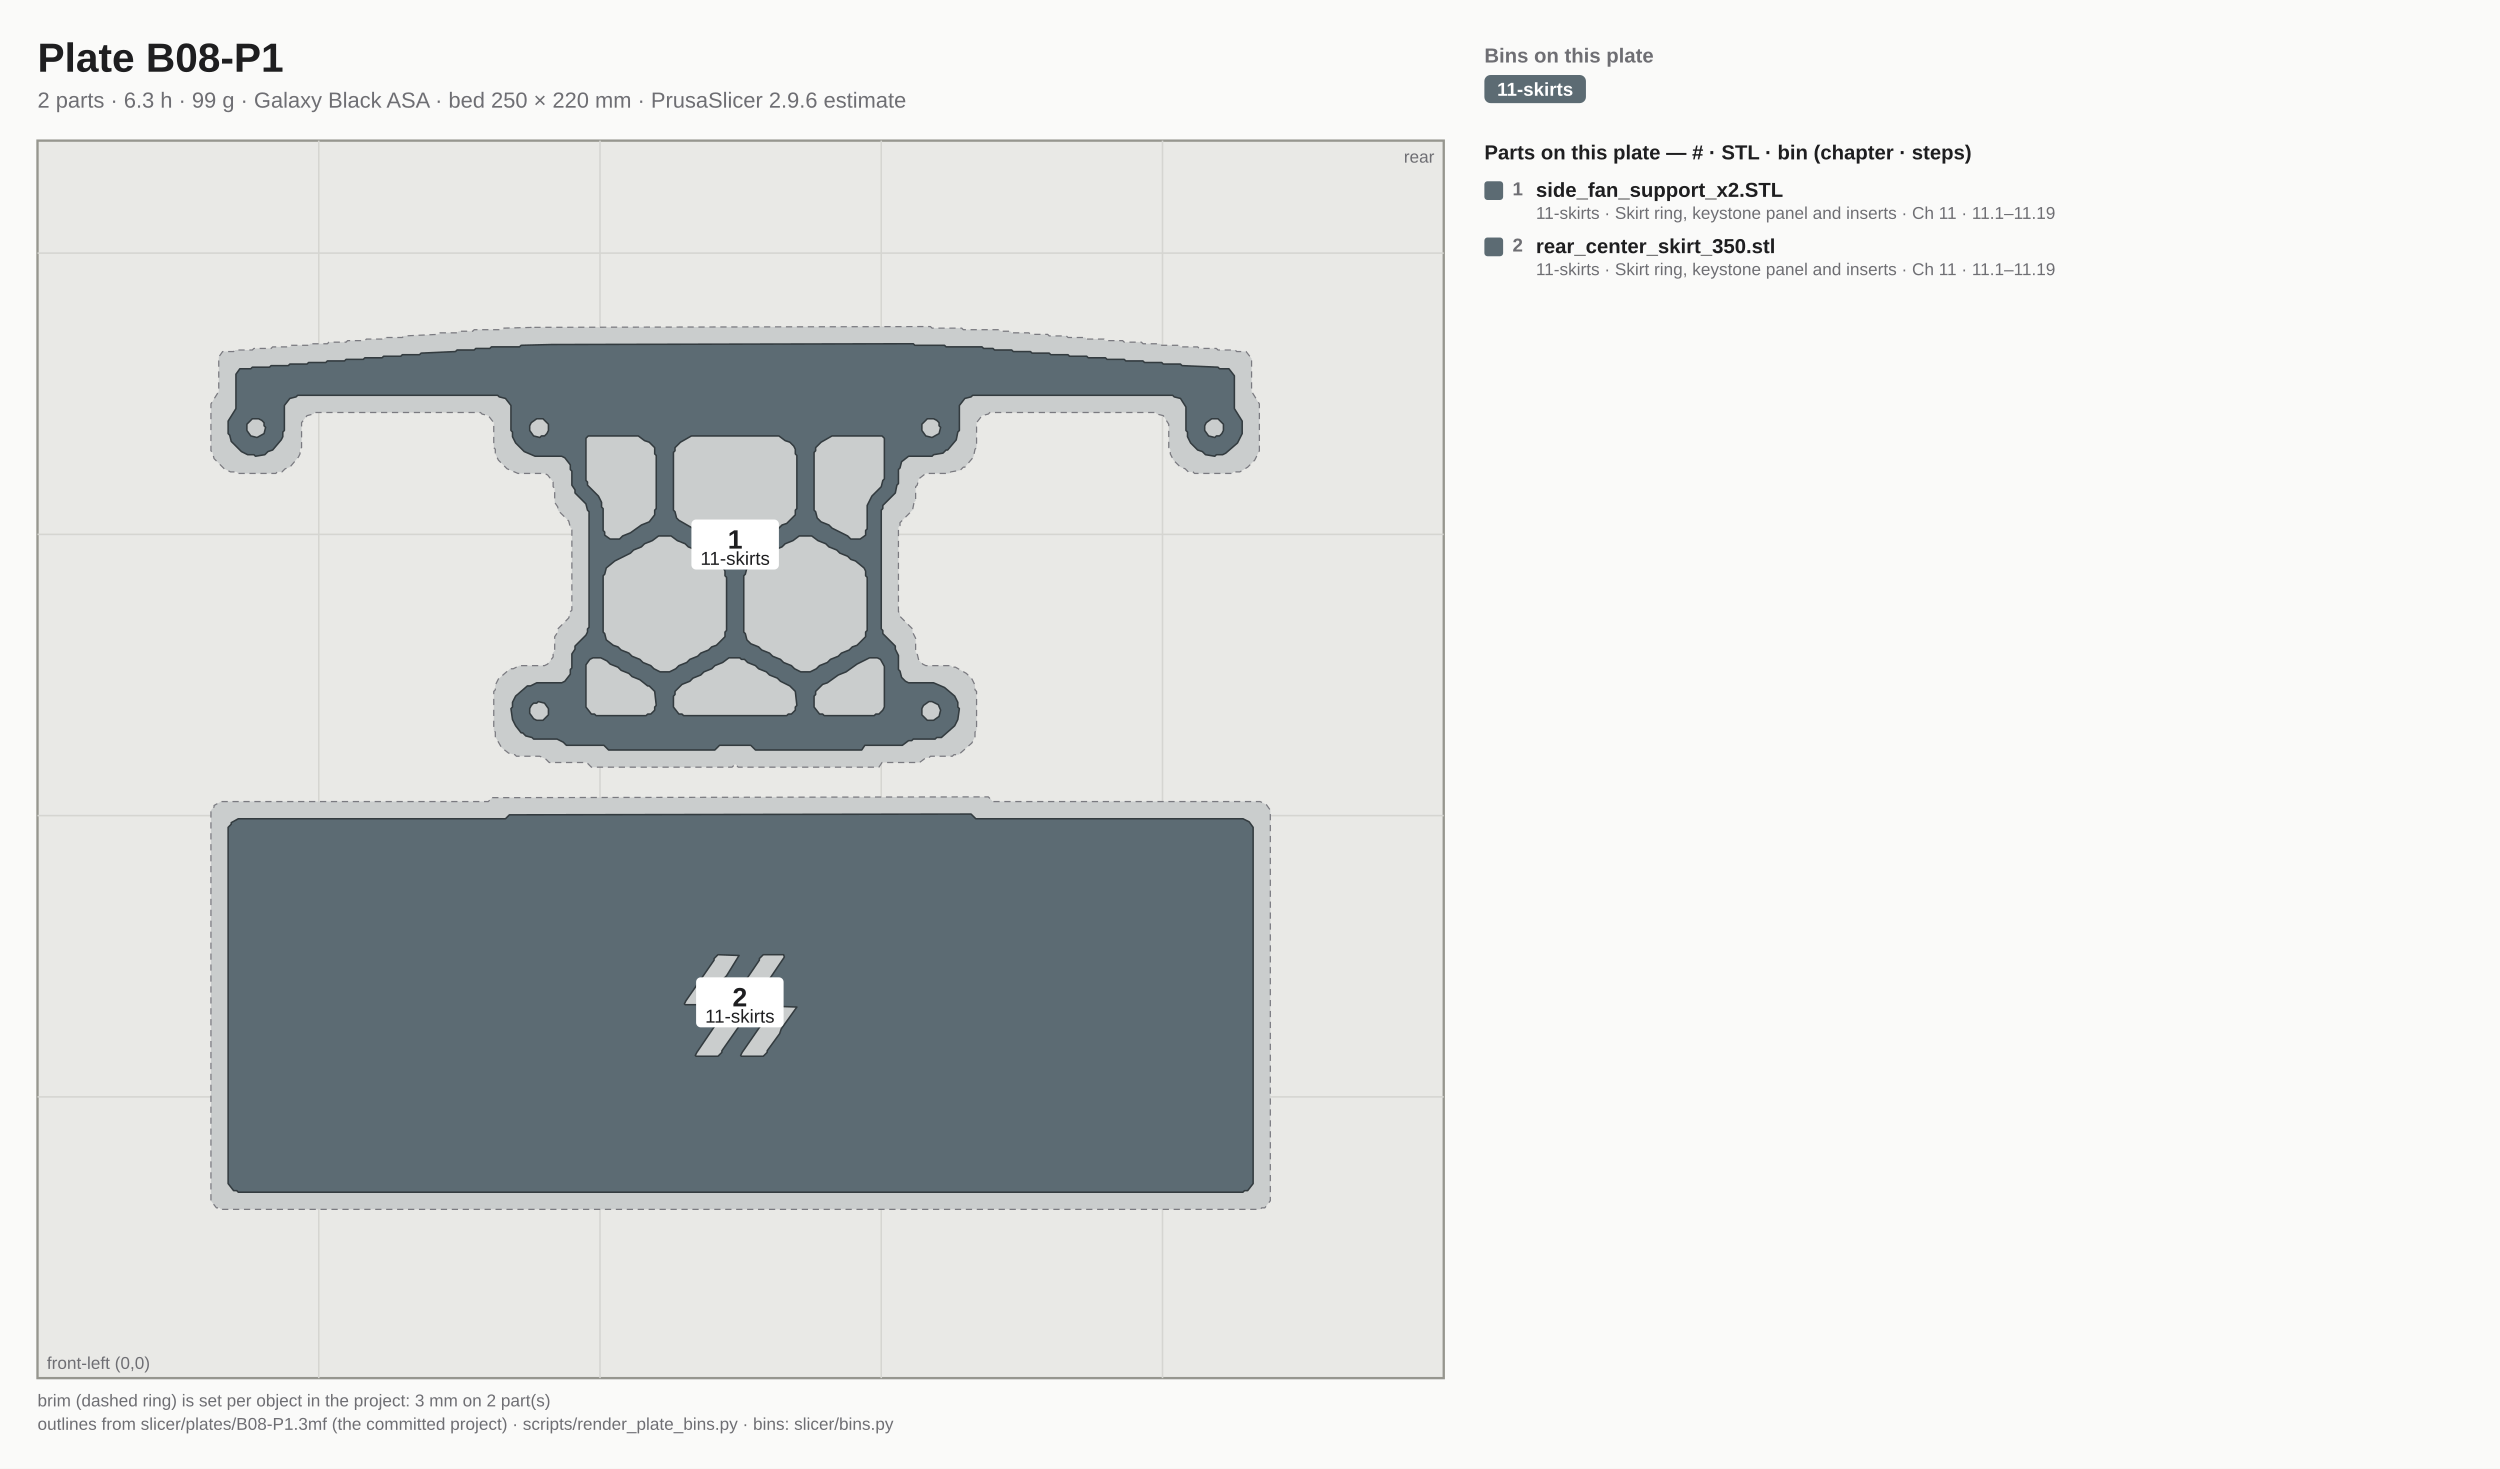
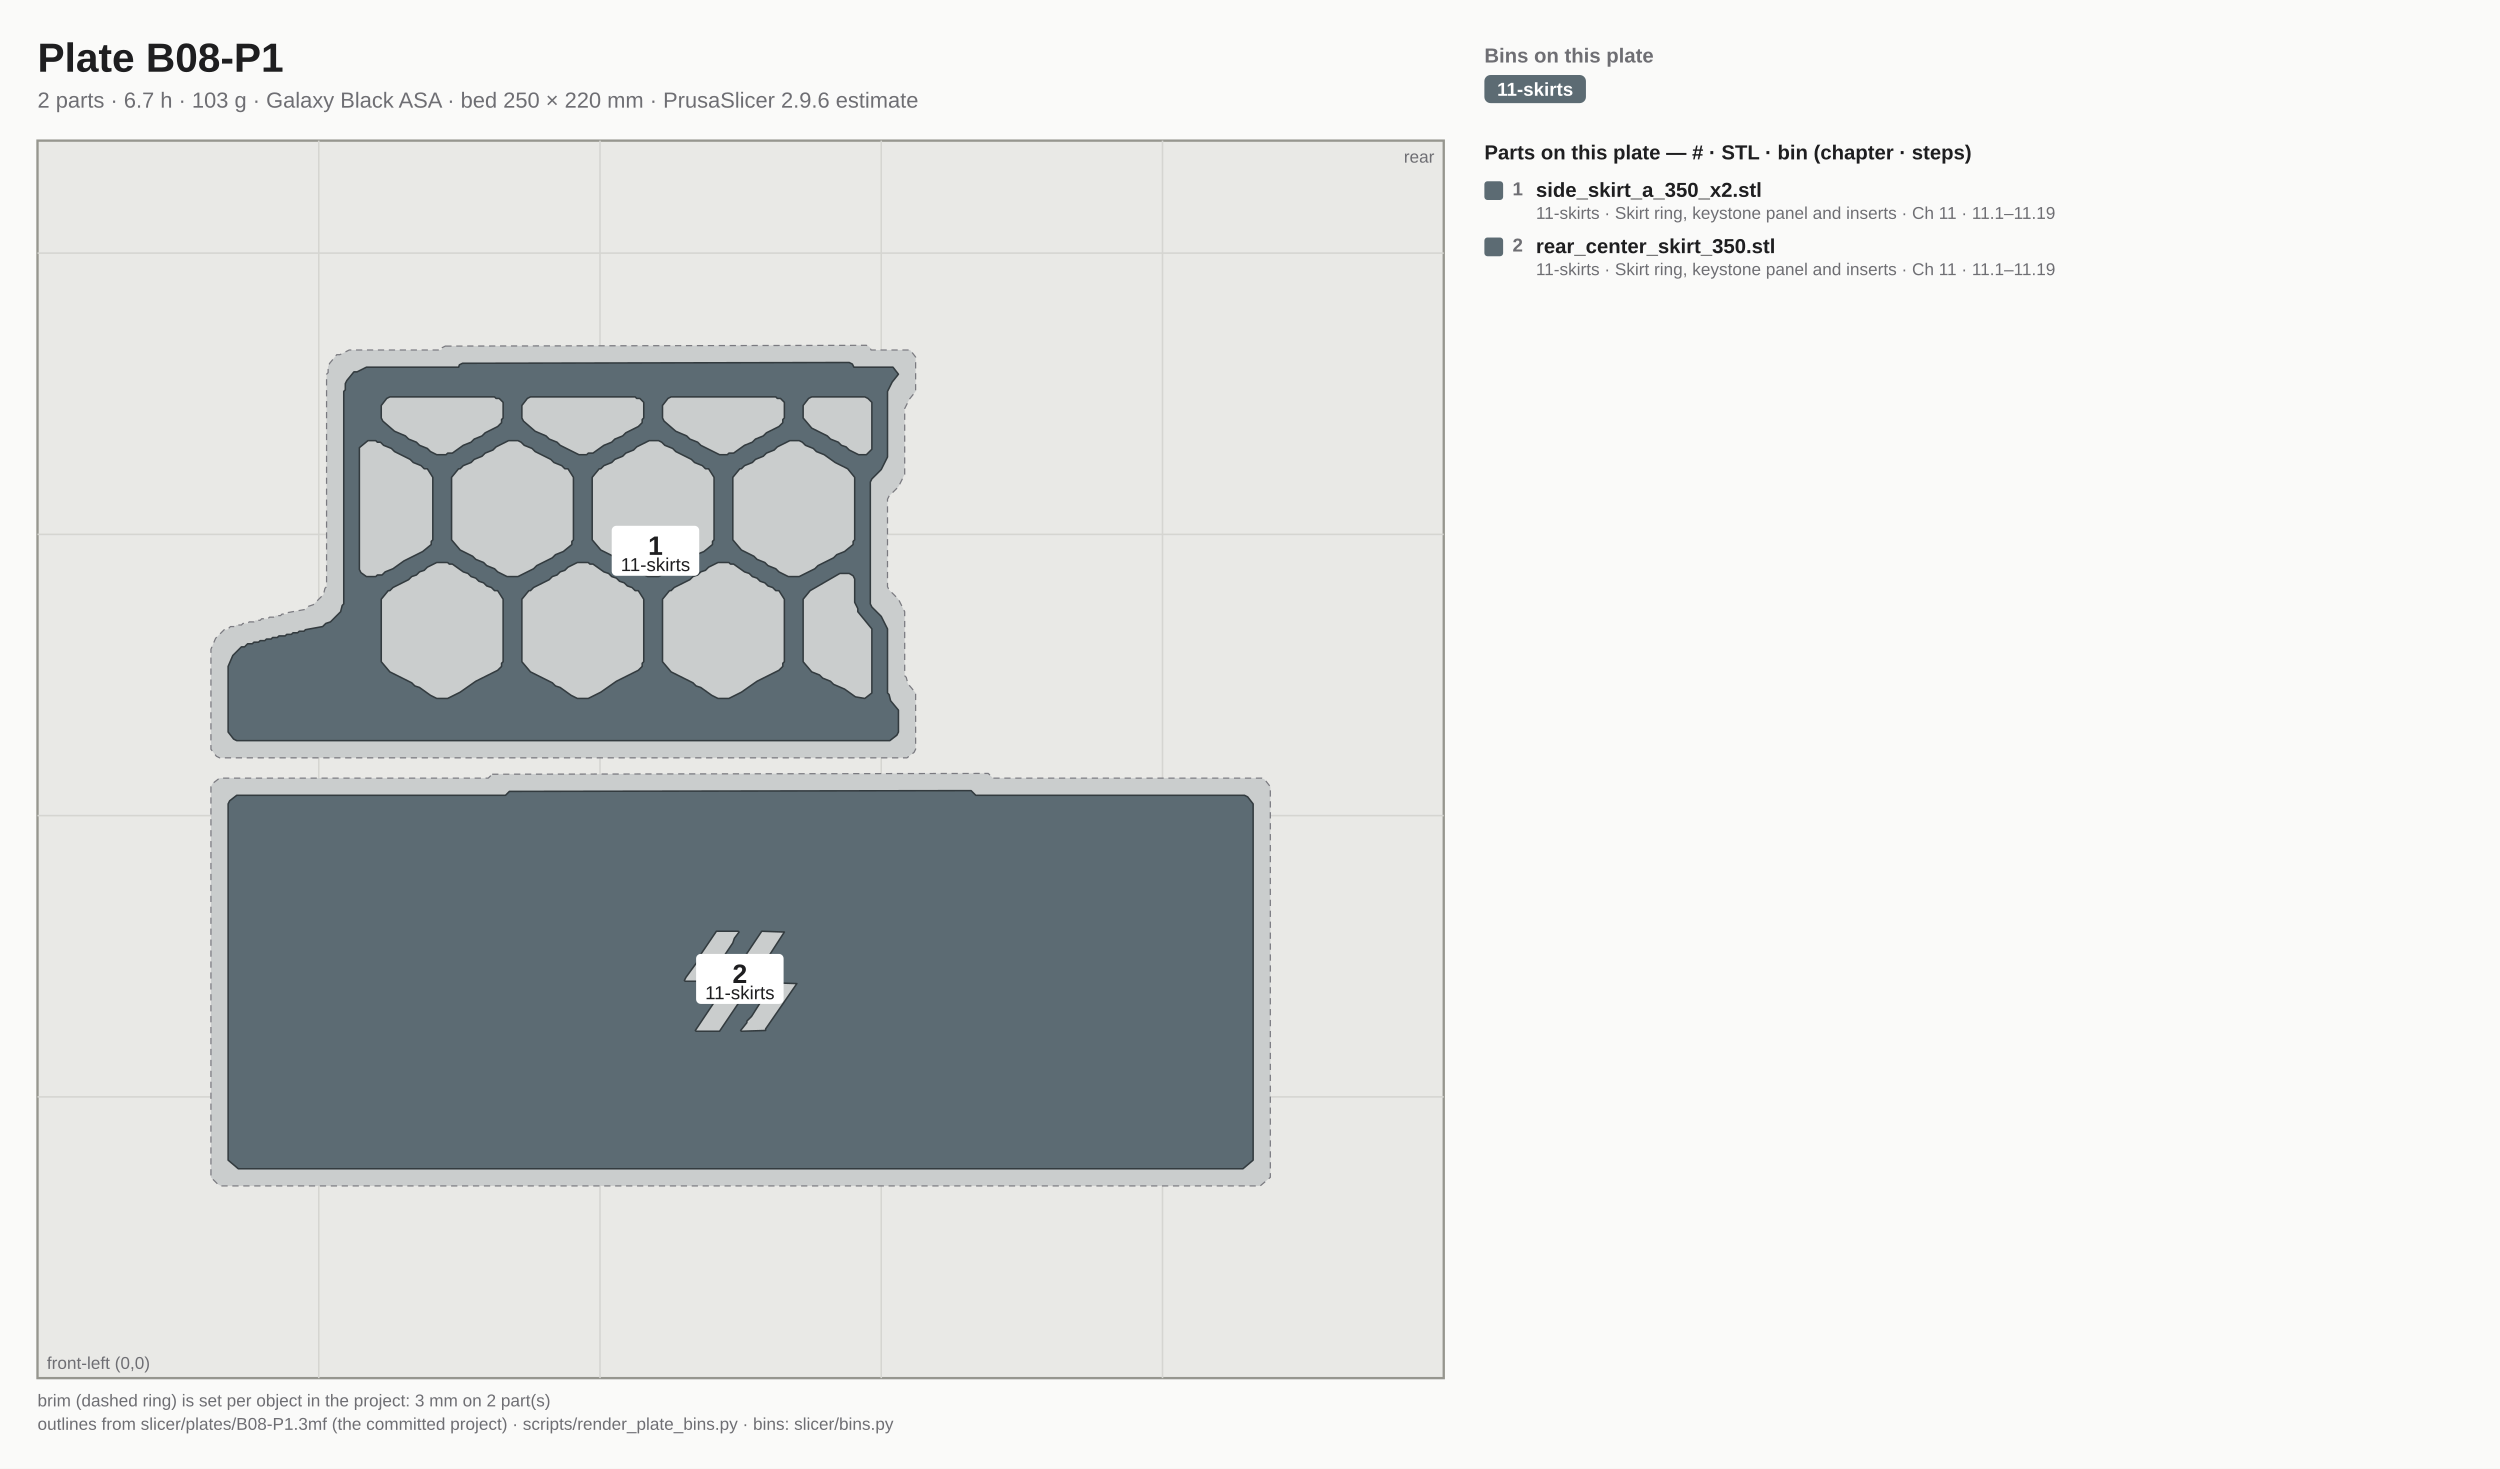
<svg xmlns="http://www.w3.org/2000/svg" width="1600" height="940" viewBox="0 0 1600 940" font-family="Arial, Helvetica, 'DejaVu Sans', sans-serif">
  <rect x="0" y="0" width="1600" height="940" fill="#fafaf9" />
  <text x="24.0" y="45.9" font-size="26" fill="#1e1e20" text-anchor="start" font-weight="bold">Plate B08-P1</text>
-   <text x="24.0" y="68.9" font-size="14" fill="#6e6e73" text-anchor="start">2 parts  ·  6.3 h  ·  99 g  ·  Galaxy Black ASA  ·  bed 250 × 220 mm  ·  PrusaSlicer 2.9.6 estimate</text>
+   <text x="24.0" y="68.9" font-size="14" fill="#6e6e73" text-anchor="start">2 parts  ·  6.7 h  ·  103 g  ·  Galaxy Black ASA  ·  bed 250 × 220 mm  ·  PrusaSlicer 2.9.6 estimate</text>
  <rect x="24.0" y="90.0" width="900.0" height="792.0" fill="#e9e9e6" stroke="#96968f" stroke-width="1.5" />
  <line x1="204.0" y1="90.0" x2="204.0" y2="882.0" stroke="#d5d5d1" stroke-width="1.0" />
  <line x1="384.0" y1="90.0" x2="384.0" y2="882.0" stroke="#d5d5d1" stroke-width="1.0" />
  <line x1="564.0" y1="90.0" x2="564.0" y2="882.0" stroke="#d5d5d1" stroke-width="1.0" />
  <line x1="744.0" y1="90.0" x2="744.0" y2="882.0" stroke="#d5d5d1" stroke-width="1.0" />
  <line x1="24.0" y1="702.0" x2="924.0" y2="702.0" stroke="#d5d5d1" stroke-width="1.0" />
  <line x1="24.0" y1="522.0" x2="924.0" y2="522.0" stroke="#d5d5d1" stroke-width="1.0" />
  <line x1="24.0" y1="342.0" x2="924.0" y2="342.0" stroke="#d5d5d1" stroke-width="1.0" />
  <line x1="24.0" y1="162.0" x2="924.0" y2="162.0" stroke="#d5d5d1" stroke-width="1.0" />
  <text x="30.0" y="876.1" font-size="11" fill="#6e6e73" text-anchor="start">front-left (0,0)</text>
  <text x="918.0" y="104.1" font-size="11" fill="#6e6e73" text-anchor="end">rear</text>
-   <path d="M315.0,510.5 632.5,510.0 635.5,513.0 806.5,513.0 810.5,515.0 813.0,518.5 813.0,768.5 809.5,773.0 807.5,773.0 806.5,774.0 141.5,774.0 140.5,773.0 138.5,773.0 135.0,768.5 135.0,518.5 137.0,516.5 137.0,515.5 141.5,513.0 312.5,513.0Z" fill-rule="evenodd" fill="#cacdcd" stroke="#7a7a80" stroke-width="0.8" stroke-linejoin="round" stroke-dasharray="4 3" />
-   <path d="M342.0,209.5 595.5,209.0 596.5,210.0 615.5,210.0 616.5,211.0 639.5,211.0 640.5,212.0 646.5,212.0 647.5,213.0 658.5,213.0 659.5,214.0 670.5,214.0 671.5,215.0 682.5,215.0 683.5,216.0 694.5,216.0 695.5,217.0 706.5,217.0 707.5,218.0 718.5,218.0 719.5,219.0 730.5,219.0 731.5,220.0 742.5,220.0 743.5,221.0 754.5,221.0 755.5,222.0 766.5,222.0 767.5,223.0 778.5,223.0 779.5,224.0 790.5,224.0 791.5,225.0 797.5,225.0 801.0,229.5 801.0,250.5 806.0,258.5 806.0,288.5 803.0,294.5 798.5,299.0 793.5,302.0 789.5,302.0 788.5,303.0 764.5,303.0 763.5,302.0 760.5,302.0 758.5,300.0 755.5,299.0 751.0,294.5 749.0,290.5 749.0,287.5 748.0,286.5 748.0,271.5 744.5,266.0 740.5,265.0 739.5,264.0 633.5,264.0 632.5,265.0 628.5,266.0 625.0,270.5 625.0,286.5 624.0,287.5 623.0,292.5 617.5,299.0 616.5,299.0 614.5,301.0 608.5,302.0 607.5,303.0 592.5,303.0 588.0,306.5 587.0,310.5 586.0,311.5 586.0,320.5 585.0,321.5 584.0,326.5 576.0,334.5 576.0,336.5 575.0,337.5 575.0,391.5 576.0,392.5 576.0,394.5 584.0,402.5 584.0,404.5 586.0,408.5 586.0,417.5 587.0,418.5 588.0,422.5 590.5,425.0 592.5,426.0 608.5,426.0 609.5,427.0 611.5,427.0 618.5,431.0 622.0,434.5 624.0,438.5 624.0,441.5 625.0,442.5 625.0,467.5 624.0,468.5 624.0,471.5 622.0,475.5 613.5,483.0 610.5,483.0 609.5,484.0 595.5,484.0 594.5,485.0 592.5,485.0 588.5,488.0 564.5,488.0 562.5,491.0 472.5,491.0 470.5,489.0 468.5,491.0 378.5,491.0 375.5,488.0 351.5,488.0 349.5,486.0 345.5,484.0 330.5,484.0 329.5,483.0 325.5,482.0 321.0,478.5 317.0,471.5 317.0,468.5 316.0,467.5 316.0,442.5 317.0,441.5 317.0,438.5 319.0,434.5 326.5,428.0 328.5,428.0 332.5,426.0 348.5,426.0 350.5,425.0 354.0,420.5 354.0,417.5 355.0,416.5 355.0,407.5 357.0,404.5 357.0,402.5 364.0,395.5 365.0,391.5 366.0,390.5 366.0,338.5 365.0,337.5 364.0,333.5 357.0,326.5 357.0,324.5 355.0,321.5 355.0,312.5 354.0,311.5 354.0,308.5 350.5,304.0 348.5,303.0 331.5,303.0 324.5,300.0 319.0,294.5 317.0,290.5 317.0,287.5 316.0,286.5 316.0,270.5 312.5,266.0 308.5,265.0 307.5,264.0 201.5,264.0 200.5,265.0 196.5,266.0 193.0,270.5 193.0,286.5 192.0,287.5 192.0,290.5 191.0,292.5 185.5,299.0 182.5,300.0 180.5,302.0 177.5,302.0 176.5,303.0 152.5,303.0 151.5,302.0 147.5,302.0 143.5,300.0 137.0,293.5 136.0,289.5 135.0,288.5 135.0,258.5 140.0,250.5 140.0,228.5 142.5,225.0 149.5,225.0 150.5,224.0 161.5,224.0 162.5,223.0 173.5,223.0 174.5,222.0 185.5,222.0 186.5,221.0 197.5,221.0 198.5,220.0 209.5,220.0 210.5,219.0 221.5,219.0 222.5,218.0 233.5,218.0 234.5,217.0 245.5,217.0 246.5,216.0 257.5,216.0 258.5,215.0 280.5,214.0 281.5,213.0 292.5,213.0 293.5,212.0 302.5,212.0 303.5,211.0 321.5,211.0 322.5,210.0Z" fill-rule="evenodd" fill="#cacdcd" stroke="#7a7a80" stroke-width="0.8" stroke-linejoin="round" stroke-dasharray="4 3" />
-   <path d="M326.0,521.5 621.5,521.0 624.5,524.0 795.5,524.0 799.5,526.0 802.0,529.5 802.0,757.5 798.5,762.0 796.5,762.0 795.5,763.0 152.5,763.0 151.5,762.0 149.5,762.0 146.0,757.5 146.0,529.5 148.0,527.5 148.0,526.5 152.5,524.0 323.5,524.0Z M459.5,611.0 457.0,613.5 457.0,614.5 439.0,640.5 438.0,642.5 438.5,643.0 452.5,643.0 462.0,629.5 463.0,626.5 465.0,624.5 473.0,611.5Z M488.5,611.0 486.0,613.5 486.0,614.5 446.0,673.5 445.0,675.5 445.5,676.0 459.5,676.0 462.0,673.5 462.0,672.5 476.0,652.5 477.0,649.5 502.0,612.5 501.5,611.0Z M495.5,644.0 493.0,646.5 493.0,647.5 475.0,673.5 474.0,675.5 474.5,676.0 488.5,676.0 491.0,673.5 491.0,672.5 499.0,661.5 500.0,658.5 510.0,644.5Z" fill-rule="evenodd" fill="#5c6b73" stroke="#333b3f" stroke-width="1.0" stroke-linejoin="round" />
-   <path d="M353.0,220.5 584.5,220.0 585.5,221.0 604.5,221.0 605.5,222.0 628.5,222.0 629.5,223.0 635.5,223.0 636.5,224.0 647.5,224.0 648.5,225.0 659.5,225.0 660.5,226.0 671.5,226.0 672.5,227.0 683.5,227.0 684.5,228.0 695.5,228.0 696.5,229.0 707.5,229.0 708.5,230.0 719.5,230.0 720.5,231.0 731.5,231.0 732.5,232.0 743.5,232.0 744.5,233.0 755.5,233.0 756.5,234.0 779.5,235.0 780.5,236.0 786.5,236.0 790.0,240.5 790.0,261.5 795.0,269.5 795.0,277.5 792.0,283.5 784.5,290.0 782.5,291.0 778.5,291.0 777.5,292.0 771.5,291.0 769.5,289.0 766.5,288.0 762.0,283.5 760.0,279.5 760.0,276.5 759.0,275.5 759.0,260.5 755.5,255.0 751.5,254.0 750.5,253.0 622.5,253.0 621.5,254.0 617.5,255.0 614.0,259.5 614.0,275.5 613.0,276.5 612.0,281.5 606.5,288.0 605.5,288.0 603.5,290.0 597.5,291.0 596.5,292.0 581.5,292.0 577.0,295.5 576.0,299.5 575.0,300.5 575.0,309.5 574.0,310.5 573.0,315.5 565.0,323.5 565.0,325.5 564.0,326.5 564.0,402.5 565.0,403.5 565.0,405.5 573.0,413.5 573.0,415.5 575.0,419.5 575.0,428.5 576.0,429.5 577.0,433.5 579.5,436.0 581.5,437.0 597.5,437.0 604.5,440.0 611.0,445.5 613.0,449.5 613.0,452.5 614.0,453.5 613.0,460.5 611.0,464.5 602.5,472.0 599.5,472.0 598.5,473.0 584.5,473.0 583.5,474.0 581.5,474.0 577.5,477.0 553.5,477.0 551.5,480.0 483.5,480.0 480.5,477.0 460.5,477.0 457.5,480.0 389.5,480.0 386.5,477.0 362.5,477.0 360.5,475.0 356.5,473.0 341.5,473.0 340.5,472.0 336.5,471.0 334.5,469.0 333.5,469.0 330.0,464.5 328.0,460.5 327.0,453.5 328.0,452.5 328.0,449.5 330.0,445.5 337.5,439.0 339.5,439.0 343.5,437.0 359.5,437.0 361.5,436.0 365.0,431.5 365.0,428.5 366.0,427.5 366.0,418.5 368.0,415.5 368.0,413.5 375.0,406.5 376.0,404.5 376.0,402.5 377.0,401.5 377.0,327.5 376.0,326.5 375.0,322.5 368.0,315.5 368.0,313.5 366.0,310.5 366.0,301.5 365.0,300.5 365.0,297.5 361.5,293.0 359.5,292.0 342.5,292.0 335.5,289.0 330.0,283.5 328.0,279.5 328.0,276.5 327.0,275.5 327.0,259.5 323.5,255.0 319.5,254.0 318.5,253.0 190.5,253.0 189.5,254.0 185.5,255.0 182.0,259.5 182.0,275.5 181.0,276.5 181.0,279.5 180.0,281.5 174.5,288.0 171.5,289.0 169.5,291.0 163.5,292.0 162.5,291.0 158.5,291.0 154.5,289.0 148.0,282.5 147.0,278.5 146.0,277.5 146.0,269.5 151.0,261.5 151.0,239.5 153.5,236.0 160.5,236.0 161.5,235.0 172.5,235.0 173.5,234.0 184.5,234.0 185.5,233.0 196.5,233.0 197.5,232.0 208.5,232.0 209.5,231.0 220.5,231.0 221.5,230.0 232.5,230.0 233.5,229.0 244.5,229.0 245.5,228.0 256.5,228.0 257.5,227.0 268.5,227.0 269.5,226.0 291.5,225.0 292.5,224.0 303.5,224.0 304.5,223.0 313.5,223.0 314.5,222.0 332.5,222.0 333.5,221.0Z M161.5,268.0 158.0,271.5 158.0,275.5 160.5,279.0 164.5,280.0 169.0,277.5 170.0,273.5 169.0,272.5 169.0,270.5 167.5,269.0 165.5,268.0Z M343.5,268.0 340.0,270.5 339.0,272.5 339.0,275.5 341.5,279.0 345.5,280.0 346.5,279.0 348.5,279.0 350.0,277.5 351.0,275.5 351.0,271.5 347.5,268.0Z M593.5,268.0 590.0,271.5 590.0,275.5 592.5,279.0 596.5,280.0 601.0,277.5 602.0,273.5 601.0,272.5 601.0,270.5 599.5,269.0 597.5,268.0Z M775.5,268.0 772.0,270.5 771.0,272.5 771.0,275.5 773.5,279.0 777.5,280.0 778.5,279.0 780.5,279.0 782.0,277.5 783.0,275.5 783.0,271.5 779.5,268.0Z M376.5,279.0 375.0,280.5 375.0,307.5 376.0,308.5 376.0,310.5 383.0,317.5 385.0,321.5 385.0,324.5 386.0,325.5 386.0,339.5 387.0,340.5 387.0,342.5 390.5,345.0 396.5,345.0 398.5,343.0 403.5,341.0 410.5,336.0 415.5,334.0 419.0,329.5 419.0,326.5 420.0,325.5 420.0,291.5 419.0,290.5 419.0,286.5 415.5,283.0 412.5,282.0 408.5,279.0Z M442.5,279.0 435.5,283.0 432.0,286.5 432.0,288.5 431.0,289.5 431.0,326.5 432.0,327.5 433.0,331.5 434.5,333.0 467.5,352.0 473.5,352.0 477.5,350.0 479.5,348.0 484.5,346.0 486.5,344.0 491.5,342.0 493.5,340.0 498.5,338.0 500.5,336.0 503.5,335.0 509.0,329.5 509.0,326.5 510.0,325.5 510.0,291.5 509.0,290.5 509.0,287.5 508.0,285.5 505.5,283.0 502.5,282.0 498.5,279.0Z M532.5,279.0 525.5,283.0 522.0,286.5 522.0,288.5 521.0,289.5 521.0,326.5 522.0,327.5 523.0,331.5 525.5,334.0 530.5,336.0 532.5,338.0 542.5,343.0 544.5,345.0 550.5,345.0 554.0,342.5 554.0,339.5 555.0,338.5 555.0,323.5 558.0,317.5 564.0,311.5 565.0,307.5 566.0,306.5 566.0,280.5 564.5,279.0Z M421.5,343.0 417.5,346.0 412.5,348.0 410.5,350.0 405.5,352.0 403.5,354.0 393.5,359.0 388.0,363.5 387.0,367.5 386.0,368.5 386.0,404.5 387.0,405.5 388.0,409.5 392.5,413.0 395.5,414.0 397.5,416.0 402.5,418.0 404.5,420.0 409.5,422.0 411.5,424.0 416.5,426.0 418.5,428.0 422.5,430.0 428.5,430.0 432.5,428.0 434.5,426.0 439.5,424.0 441.5,422.0 446.5,420.0 448.5,418.0 453.5,416.0 455.5,414.0 458.5,413.0 464.0,407.5 464.0,404.5 465.0,403.5 465.0,369.5 464.0,368.5 464.0,365.5 463.0,363.5 457.5,359.0 454.5,358.0 452.5,356.0 447.5,354.0 445.5,352.0 440.5,350.0 438.5,348.0 433.5,346.0 429.5,343.0Z M511.5,343.0 507.5,346.0 502.5,348.0 500.5,350.0 495.5,352.0 493.5,354.0 488.5,356.0 486.5,358.0 481.5,360.0 478.0,363.5 477.0,367.5 476.0,368.5 476.0,404.5 477.0,405.5 478.0,409.5 480.5,412.0 485.5,414.0 487.5,416.0 492.5,418.0 494.5,420.0 499.5,422.0 501.5,424.0 506.5,426.0 508.5,428.0 512.5,430.0 518.5,430.0 522.5,428.0 524.5,426.0 529.5,424.0 531.5,422.0 536.5,420.0 538.5,418.0 543.5,416.0 545.5,414.0 548.5,413.0 554.0,407.5 554.0,404.5 555.0,403.5 555.0,369.5 554.0,368.5 554.0,365.5 553.0,363.5 547.5,359.0 544.5,358.0 542.5,356.0 537.5,354.0 535.5,352.0 530.5,350.0 528.5,348.0 523.5,346.0 519.5,343.0Z M379.5,421.0 377.5,422.0 375.0,425.5 375.0,452.5 378.5,457.0 380.5,457.0 381.5,458.0 413.5,458.0 414.5,457.0 416.5,457.0 419.0,454.5 419.0,452.5 420.0,451.5 419.0,442.5 415.5,439.0 414.5,439.0 409.5,435.0 404.5,433.0 402.5,431.0 397.5,429.0 395.5,427.0 390.5,425.0 388.5,423.0 384.5,421.0Z M466.5,421.0 462.5,424.0 457.5,426.0 455.5,428.0 450.5,430.0 448.5,432.0 443.5,434.0 441.5,436.0 436.5,438.0 432.0,442.5 432.0,444.5 431.0,445.5 431.0,452.5 434.5,457.0 436.5,457.0 437.5,458.0 503.5,458.0 504.5,457.0 506.5,457.0 509.0,454.5 509.0,452.5 510.0,451.5 509.0,442.5 505.5,439.0 499.5,436.0 497.5,434.0 492.5,432.0 490.5,430.0 485.5,428.0 483.5,426.0 478.5,424.0 476.5,422.0 474.5,422.0 473.5,421.0Z M556.5,421.0 548.5,425.0 541.5,430.0 536.5,432.0 529.5,437.0 526.5,438.0 522.0,442.5 522.0,444.5 521.0,445.5 521.0,452.5 524.5,457.0 526.5,457.0 527.5,458.0 559.5,458.0 560.5,457.0 562.5,457.0 565.0,454.5 566.0,452.5 566.0,426.5 563.5,422.0 561.5,421.0Z M344.5,449.0 343.5,450.0 341.5,450.0 340.0,451.5 339.0,453.5 339.0,456.5 341.5,460.0 343.5,461.0 347.5,461.0 351.0,457.5 351.0,453.5 348.5,450.0Z M594.5,449.0 591.0,451.5 590.0,453.5 590.0,457.5 593.5,461.0 597.5,461.0 601.0,458.5 602.0,454.5 600.5,451.0 596.5,449.0Z" fill-rule="evenodd" fill="#5c6b73" stroke="#333b3f" stroke-width="1.0" stroke-linejoin="round" />
-   <rect x="445.5" y="625.5" width="56.0" height="32.0" rx="3.0" fill="#ffffff" />
-   <text x="473.5" y="644.1" font-size="17" fill="#1e1e20" text-anchor="middle" font-weight="bold">2</text>
-   <text x="473.5" y="654.5" font-size="12" fill="#1e1e20" text-anchor="middle">11-skirts</text>
-   <rect x="442.5" y="332.5" width="56.0" height="32.0" rx="3.0" fill="#ffffff" />
-   <text x="470.5" y="351.1" font-size="17" fill="#1e1e20" text-anchor="middle" font-weight="bold">1</text>
-   <text x="470.5" y="361.5" font-size="12" fill="#1e1e20" text-anchor="middle">11-skirts</text>
+   <path d="M315.0,495.5 632.5,495.0 635.5,498.0 807.5,498.0 809.5,499.0 813.0,503.5 813.0,753.5 806.5,759.0 141.5,759.0 139.5,758.0 135.0,753.5 135.0,503.5 136.0,501.5 140.5,498.0 312.5,498.0Z" fill-rule="evenodd" fill="#cacdcd" stroke="#7a7a80" stroke-width="0.8" stroke-linejoin="round" stroke-dasharray="4 3" />
+   <path d="M285.0,221.5 554.5,221.0 556.5,222.0 557.5,224.0 582.5,224.0 586.0,228.5 586.0,250.5 582.0,255.5 579.0,261.5 579.0,303.5 575.0,311.5 569.0,317.5 568.0,319.5 568.0,375.5 569.0,377.5 575.0,383.5 579.0,391.5 579.0,432.5 580.0,433.5 581.0,437.5 586.0,443.5 586.0,479.5 585.0,481.5 580.5,485.0 140.5,485.0 138.5,484.0 135.0,479.5 135.0,415.5 138.0,408.5 143.5,403.0 145.5,403.0 147.5,401.0 150.5,401.0 151.5,400.0 154.5,400.0 155.5,399.0 158.5,399.0 159.5,398.0 162.5,398.0 163.5,397.0 166.5,397.0 167.5,396.0 171.5,396.0 172.5,395.0 175.5,395.0 176.5,394.0 179.5,394.0 180.5,393.0 183.5,393.0 184.5,392.0 195.5,390.0 197.5,388.0 200.5,387.0 207.0,380.5 208.0,376.5 209.0,375.5 209.0,239.5 210.0,238.5 210.0,234.5 211.0,232.5 215.5,227.0 217.5,227.0 223.5,224.0 282.5,224.0 283.0,222.5Z" fill-rule="evenodd" fill="#cacdcd" stroke="#7a7a80" stroke-width="0.8" stroke-linejoin="round" stroke-dasharray="4 3" />
+   <path d="M326.0,506.5 621.5,506.0 624.5,509.0 796.5,509.0 798.5,510.0 802.0,514.5 802.0,742.5 795.5,748.0 152.5,748.0 146.0,742.5 146.0,514.5 147.0,512.5 151.5,509.0 323.5,509.0Z M458.5,596.0 448.0,611.5 447.0,614.5 439.0,625.5 438.0,627.5 438.5,628.0 452.5,628.0 469.0,603.5 470.0,600.5 473.0,596.5 472.5,596.0Z M487.5,596.0 445.0,659.5 445.5,660.0 460.5,660.0 475.0,638.5 476.0,635.5 478.0,633.5 502.0,596.5Z M495.5,629.0 493.0,631.5 481.0,650.5 478.0,653.5 478.0,654.5 474.0,659.5 474.5,660.0 490.0,659.5 490.0,658.5 510.0,629.5Z" fill-rule="evenodd" fill="#5c6b73" stroke="#333b3f" stroke-width="1.0" stroke-linejoin="round" />
+   <path d="M296.0,232.5 543.5,232.0 545.5,233.0 546.5,235.0 571.5,235.0 575.0,239.5 571.0,244.5 568.0,250.5 568.0,292.5 564.0,300.5 558.0,306.5 557.0,308.5 557.0,386.5 558.0,388.5 564.0,394.5 568.0,402.5 568.0,443.5 569.0,444.5 570.0,448.5 575.0,454.5 575.0,468.5 574.0,470.5 569.5,474.0 151.5,474.0 149.5,473.0 146.0,468.5 146.0,426.5 149.0,419.5 154.5,414.0 156.5,414.0 158.5,412.0 161.5,412.0 162.5,411.0 165.5,411.0 166.5,410.0 169.5,410.0 170.5,409.0 173.5,409.0 174.5,408.0 177.5,408.0 178.5,407.0 182.5,407.0 183.5,406.0 186.5,406.0 187.5,405.0 190.5,405.0 191.5,404.0 194.5,404.0 195.5,403.0 206.5,401.0 208.5,399.0 211.5,398.0 218.0,391.5 219.0,387.5 220.0,386.5 220.0,250.5 221.0,249.5 221.0,245.5 222.0,243.5 226.5,238.0 228.5,238.0 234.5,235.0 293.5,235.0 294.0,233.5Z M249.5,254.0 247.5,255.0 244.0,259.5 244.0,267.5 245.0,269.5 252.5,276.0 259.5,279.0 261.5,281.0 266.5,283.0 268.5,285.0 273.5,287.0 275.5,289.0 279.5,291.0 285.5,291.0 286.5,290.0 289.5,290.0 296.5,285.0 301.5,283.0 303.5,281.0 308.5,279.0 310.5,277.0 318.5,273.0 321.0,270.5 321.0,268.5 322.0,267.5 322.0,257.5 319.5,255.0 317.5,255.0 316.5,254.0Z M339.5,254.0 337.5,255.0 334.0,259.5 334.0,267.5 335.0,269.5 342.5,276.0 349.5,279.0 351.5,281.0 356.5,283.0 358.5,285.0 370.5,291.0 375.5,291.0 376.5,290.0 379.5,290.0 386.5,285.0 391.5,283.0 393.5,281.0 398.5,279.0 400.5,277.0 408.5,273.0 411.0,270.5 411.0,268.5 412.0,267.5 412.0,257.5 409.5,255.0 407.5,255.0 406.5,254.0Z M429.5,254.0 427.5,255.0 424.0,259.5 424.0,267.5 425.0,269.5 432.5,276.0 439.5,279.0 441.5,281.0 446.5,283.0 448.5,285.0 460.5,291.0 465.5,291.0 466.5,290.0 469.5,290.0 476.5,285.0 481.5,283.0 483.5,281.0 488.5,279.0 490.5,277.0 498.5,273.0 501.0,270.5 501.0,268.5 502.0,267.5 502.0,257.5 499.5,255.0 497.5,255.0 496.5,254.0Z M519.5,254.0 517.5,255.0 514.0,259.5 514.0,267.5 519.5,274.0 529.5,279.0 531.5,281.0 536.5,283.0 538.5,285.0 541.5,286.0 543.5,288.0 549.5,291.0 554.5,291.0 558.0,287.5 558.0,257.5 555.5,255.0 553.5,254.0Z M235.5,282.0 230.0,286.5 230.0,364.5 231.0,366.5 234.5,369.0 240.5,369.0 241.5,368.0 244.5,368.0 246.5,366.0 251.5,364.0 258.5,359.0 270.5,353.0 276.0,348.5 276.0,346.5 277.0,345.5 277.0,305.5 273.5,300.0 271.5,300.0 269.5,298.0 264.5,296.0 262.5,294.0 252.5,289.0 250.5,287.0 245.5,285.0 243.5,283.0 241.5,283.0 240.5,282.0Z M325.5,282.0 317.5,286.0 315.5,288.0 310.5,290.0 308.5,292.0 303.5,294.0 301.5,296.0 296.5,298.0 294.5,300.0 293.5,300.0 289.0,305.5 289.0,345.5 294.5,352.0 302.5,356.0 304.5,358.0 309.5,360.0 311.5,362.0 316.5,364.0 318.5,366.0 324.5,369.0 331.5,369.0 341.5,364.0 343.5,362.0 353.5,357.0 355.5,355.0 360.5,353.0 366.0,348.5 366.0,346.5 367.0,345.5 367.0,305.5 363.5,300.0 361.5,300.0 359.5,298.0 354.5,296.0 352.5,294.0 342.5,289.0 340.5,287.0 335.5,285.0 333.5,283.0 331.5,282.0Z M415.5,282.0 407.5,286.0 405.5,288.0 400.5,290.0 398.5,292.0 393.5,294.0 391.5,296.0 386.5,298.0 384.5,300.0 383.5,300.0 379.0,305.5 379.0,345.5 384.5,352.0 392.5,356.0 394.5,358.0 399.5,360.0 401.5,362.0 406.5,364.0 408.5,366.0 414.5,369.0 421.5,369.0 431.5,364.0 433.5,362.0 443.5,357.0 445.5,355.0 450.5,353.0 456.0,348.5 456.0,346.5 457.0,345.5 457.0,305.5 453.5,300.0 451.5,300.0 449.5,298.0 444.5,296.0 442.5,294.0 432.5,289.0 430.5,287.0 425.5,285.0 423.5,283.0 421.5,282.0Z M505.5,282.0 497.5,286.0 495.5,288.0 490.5,290.0 488.5,292.0 483.5,294.0 481.5,296.0 476.5,298.0 474.5,300.0 473.5,300.0 469.0,305.5 469.0,345.5 474.5,352.0 482.5,356.0 484.5,358.0 489.5,360.0 491.5,362.0 496.5,364.0 498.5,366.0 504.5,369.0 511.5,369.0 521.5,364.0 523.5,362.0 533.5,357.0 535.5,355.0 540.5,353.0 546.0,348.5 546.0,346.5 547.0,345.5 547.0,305.5 542.5,300.0 534.5,296.0 527.5,291.0 522.5,289.0 520.5,287.0 515.5,285.0 513.5,283.0 511.5,282.0Z M279.5,360.0 273.5,363.0 271.5,365.0 268.5,366.0 266.5,368.0 263.5,369.0 261.5,371.0 251.5,376.0 249.5,378.0 248.5,378.0 244.0,383.5 244.0,423.5 249.5,430.0 263.5,437.0 265.5,439.0 268.5,440.0 275.5,445.0 279.5,447.0 286.5,447.0 294.5,443.0 304.5,436.0 318.5,429.0 321.0,426.5 321.0,424.5 322.0,423.5 322.0,383.5 318.5,378.0 316.5,378.0 314.5,376.0 311.5,375.0 309.5,373.0 306.5,372.0 304.5,370.0 301.5,369.0 299.5,367.0 296.5,366.0 289.5,361.0 287.5,361.0 286.5,360.0Z M369.5,360.0 363.5,363.0 361.5,365.0 358.5,366.0 356.5,368.0 353.5,369.0 351.5,371.0 341.5,376.0 339.5,378.0 338.5,378.0 334.0,383.5 334.0,423.5 339.5,430.0 353.5,437.0 355.5,439.0 358.5,440.0 365.5,445.0 369.5,447.0 376.5,447.0 384.5,443.0 394.5,436.0 408.5,429.0 411.0,426.5 411.0,424.5 412.0,423.5 412.0,383.5 408.5,378.0 406.5,378.0 404.5,376.0 401.5,375.0 399.5,373.0 396.5,372.0 394.5,370.0 391.5,369.0 389.5,367.0 386.5,366.0 379.5,361.0 377.5,361.0 376.5,360.0Z M459.5,360.0 453.5,363.0 451.5,365.0 448.5,366.0 446.5,368.0 443.5,369.0 441.5,371.0 431.5,376.0 429.5,378.0 428.5,378.0 424.0,383.5 424.0,423.5 429.5,430.0 443.5,437.0 445.5,439.0 448.5,440.0 455.5,445.0 459.5,447.0 466.5,447.0 474.5,443.0 484.5,436.0 498.5,429.0 501.0,426.5 501.0,424.5 502.0,423.5 502.0,383.5 498.5,378.0 496.5,378.0 494.5,376.0 491.5,375.0 489.5,373.0 486.5,372.0 484.5,370.0 481.5,369.0 479.5,367.0 476.5,366.0 469.5,361.0 467.5,361.0 466.5,360.0Z M537.5,367.0 518.5,378.0 514.0,383.5 514.0,423.5 519.5,430.0 524.5,432.0 526.5,434.0 531.5,436.0 533.5,438.0 540.5,441.0 547.5,446.0 553.5,447.0 558.0,443.5 558.0,402.5 549.0,391.5 549.0,389.5 547.0,385.5 547.0,370.5 546.0,368.5 543.5,367.0Z" fill-rule="evenodd" fill="#5c6b73" stroke="#333b3f" stroke-width="1.0" stroke-linejoin="round" />
+   <rect x="445.5" y="610.5" width="56.0" height="32.0" rx="3.0" fill="#ffffff" />
+   <text x="473.5" y="629.1" font-size="17" fill="#1e1e20" text-anchor="middle" font-weight="bold">2</text>
+   <text x="473.5" y="639.5" font-size="12" fill="#1e1e20" text-anchor="middle">11-skirts</text>
+   <rect x="391.5" y="336.5" width="56.0" height="32.0" rx="3.0" fill="#ffffff" />
+   <text x="419.5" y="355.1" font-size="17" fill="#1e1e20" text-anchor="middle" font-weight="bold">1</text>
+   <text x="419.5" y="365.5" font-size="12" fill="#1e1e20" text-anchor="middle">11-skirts</text>
  <text x="950.0" y="40.0" font-size="13" fill="#6e6e73" text-anchor="start" font-weight="bold">Bins on this plate</text>
  <rect x="950.0" y="48.0" width="65.0" height="18.0" rx="4.0" fill="#5c6b73" />
  <text x="982.5" y="61.3" font-size="12" fill="#ffffff" text-anchor="middle" font-weight="bold">11-skirts</text>
  <text x="950.0" y="102.0" font-size="13" fill="#1e1e20" text-anchor="start" font-weight="bold">Parts on this plate  —  # · STL · bin (chapter · steps)</text>
  <rect x="950.0" y="116.0" width="12.0" height="12.0" rx="2.0" fill="#5c6b73" />
  <text x="968.0" y="125.0" font-size="12" fill="#6e6e73" text-anchor="start" font-weight="bold">1</text>
-   <text x="983.0" y="126.0" font-size="13" fill="#1e1e20" text-anchor="start" font-weight="bold">side_fan_support_x2.STL</text>
+   <text x="983.0" y="126.0" font-size="13" fill="#1e1e20" text-anchor="start" font-weight="bold">side_skirt_a_350_x2.stl</text>
  <text x="983.0" y="140.1" font-size="11" fill="#6e6e73" text-anchor="start">11-skirts · Skirt ring, keystone panel and inserts · Ch 11 · 11.1–11.19</text>
  <rect x="950.0" y="152.0" width="12.0" height="12.0" rx="2.0" fill="#5c6b73" />
  <text x="968.0" y="161.0" font-size="12" fill="#6e6e73" text-anchor="start" font-weight="bold">2</text>
  <text x="983.0" y="162.0" font-size="13" fill="#1e1e20" text-anchor="start" font-weight="bold">rear_center_skirt_350.stl</text>
  <text x="983.0" y="176.1" font-size="11" fill="#6e6e73" text-anchor="start">11-skirts · Skirt ring, keystone panel and inserts · Ch 11 · 11.1–11.19</text>
  <text x="24.0" y="900.1" font-size="11" fill="#6e6e73" text-anchor="start">brim (dashed ring) is set per object in the project: 3 mm on 2 part(s)</text>
  <text x="24.0" y="915.1" font-size="11" fill="#6e6e73" text-anchor="start">outlines from slicer/plates/B08-P1.3mf (the committed project) · scripts/render_plate_bins.py · bins: slicer/bins.py</text>
</svg>
